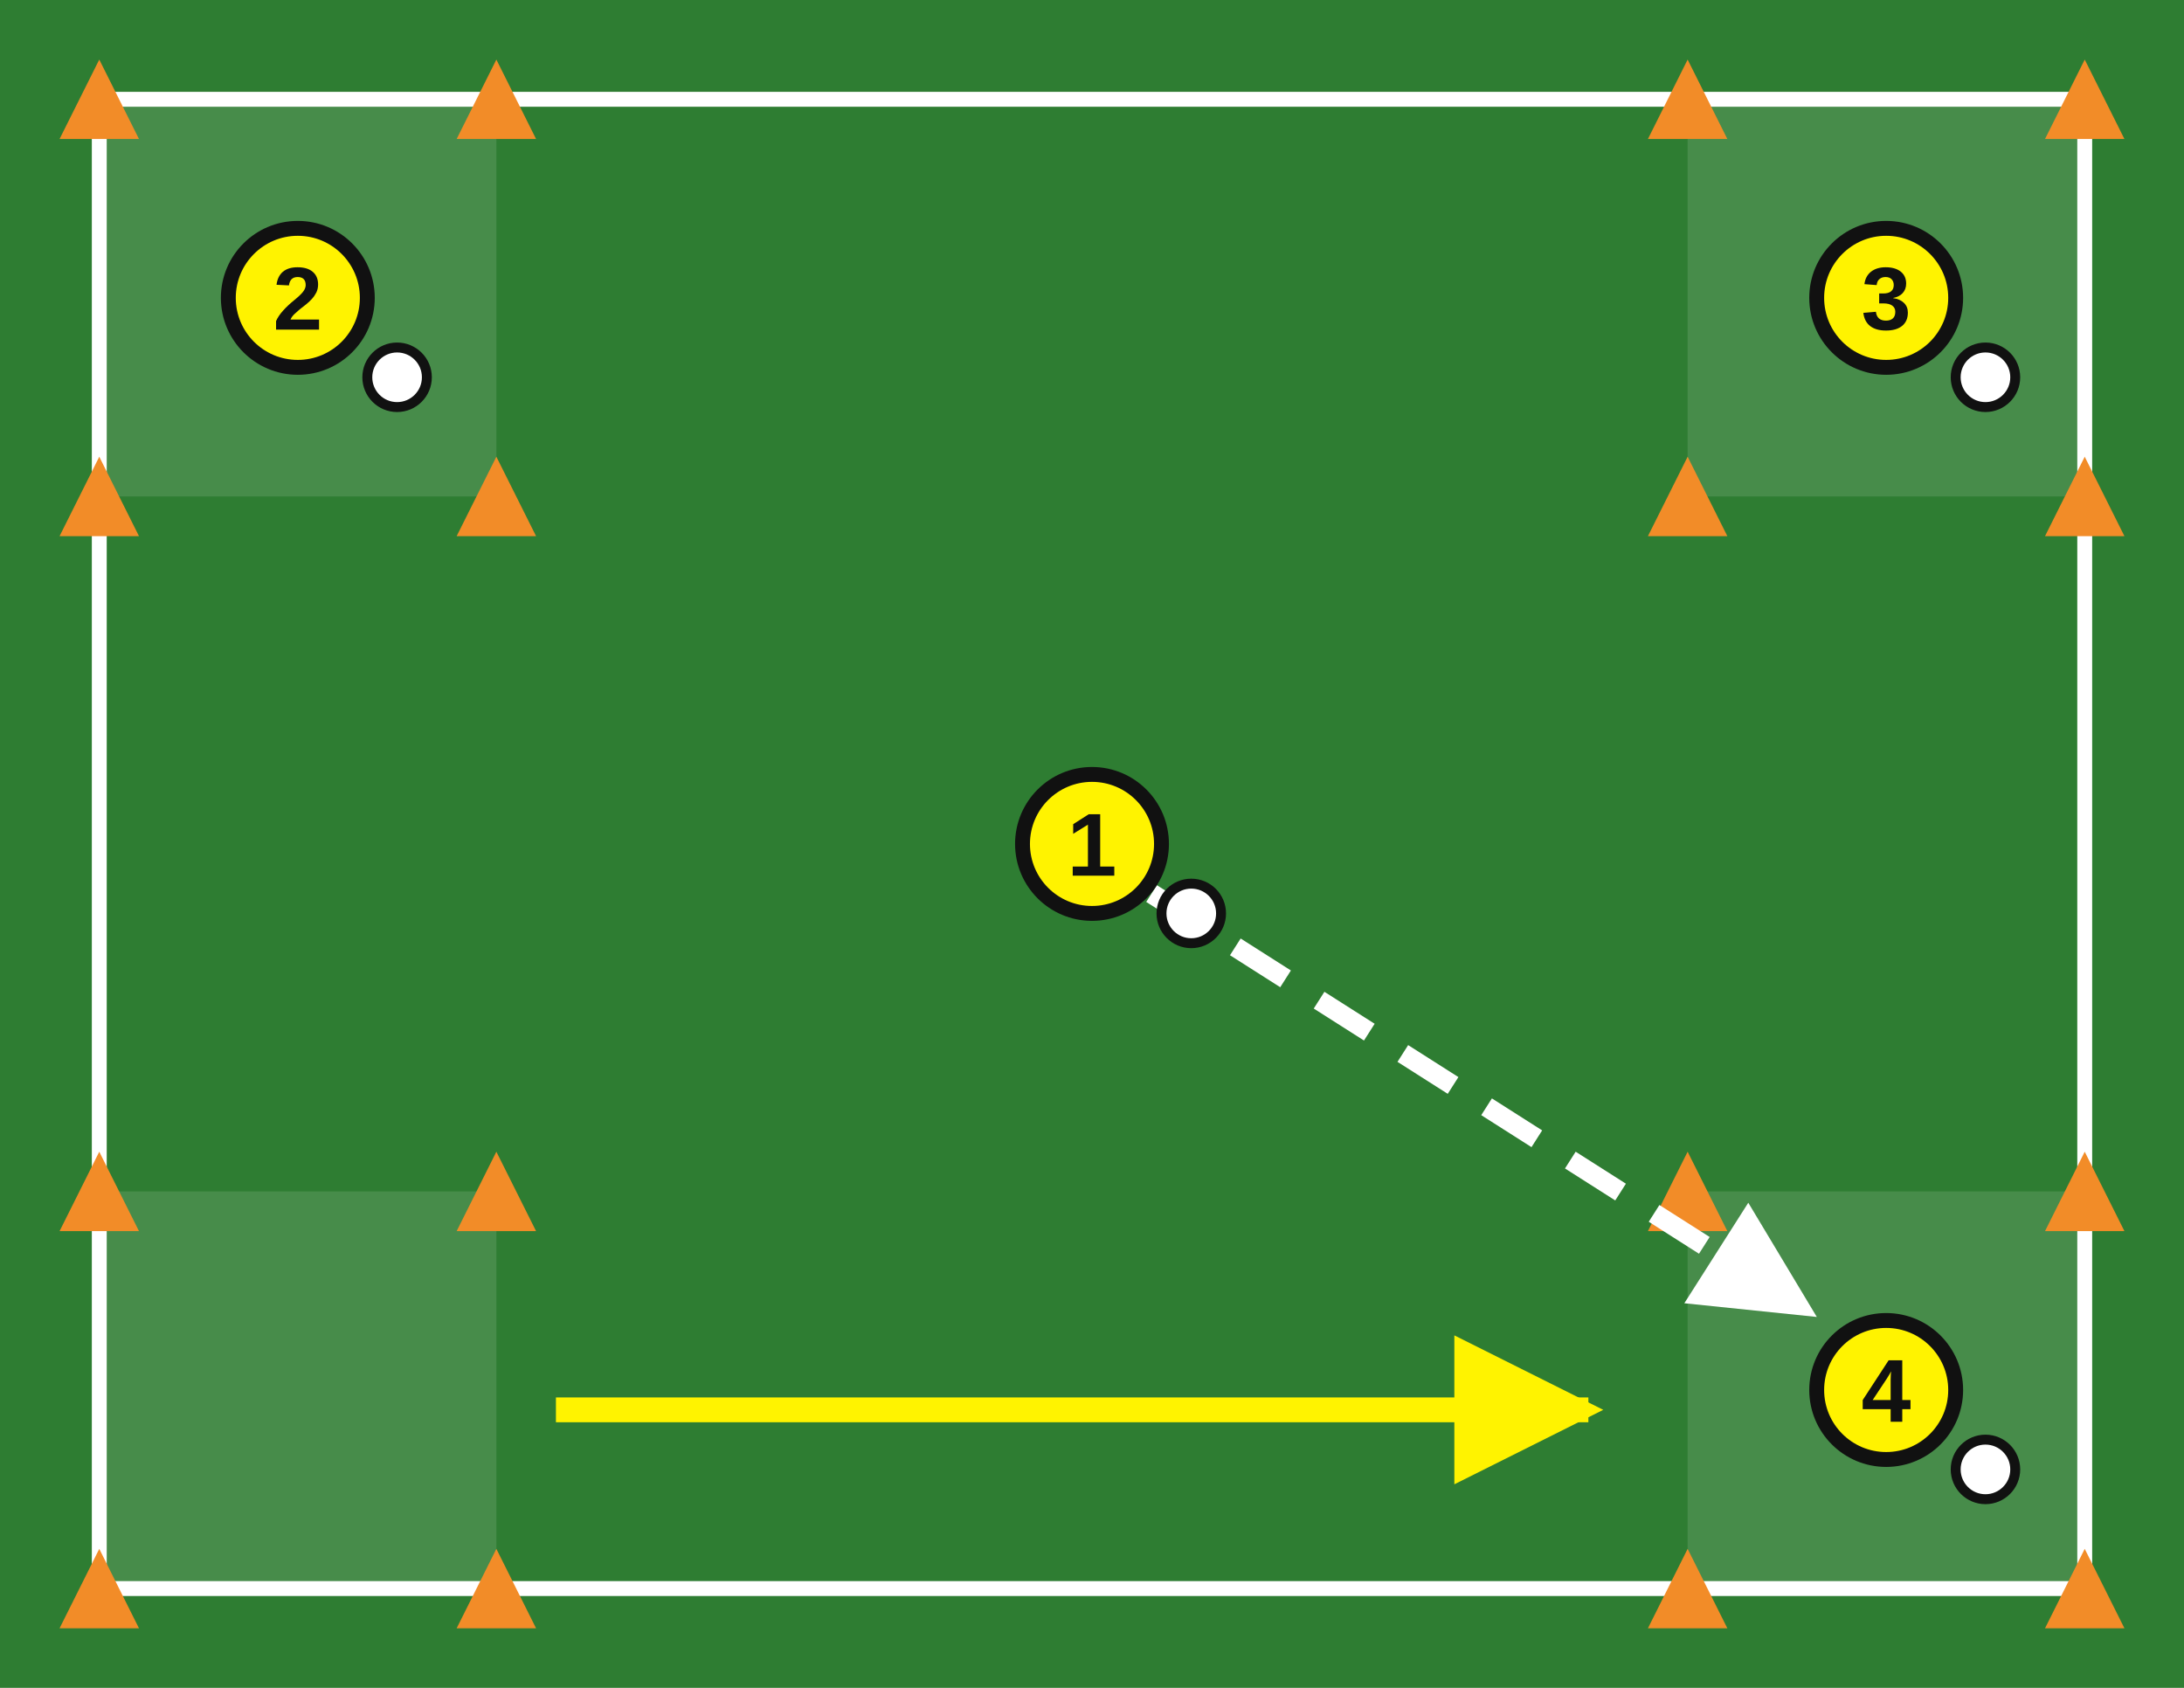
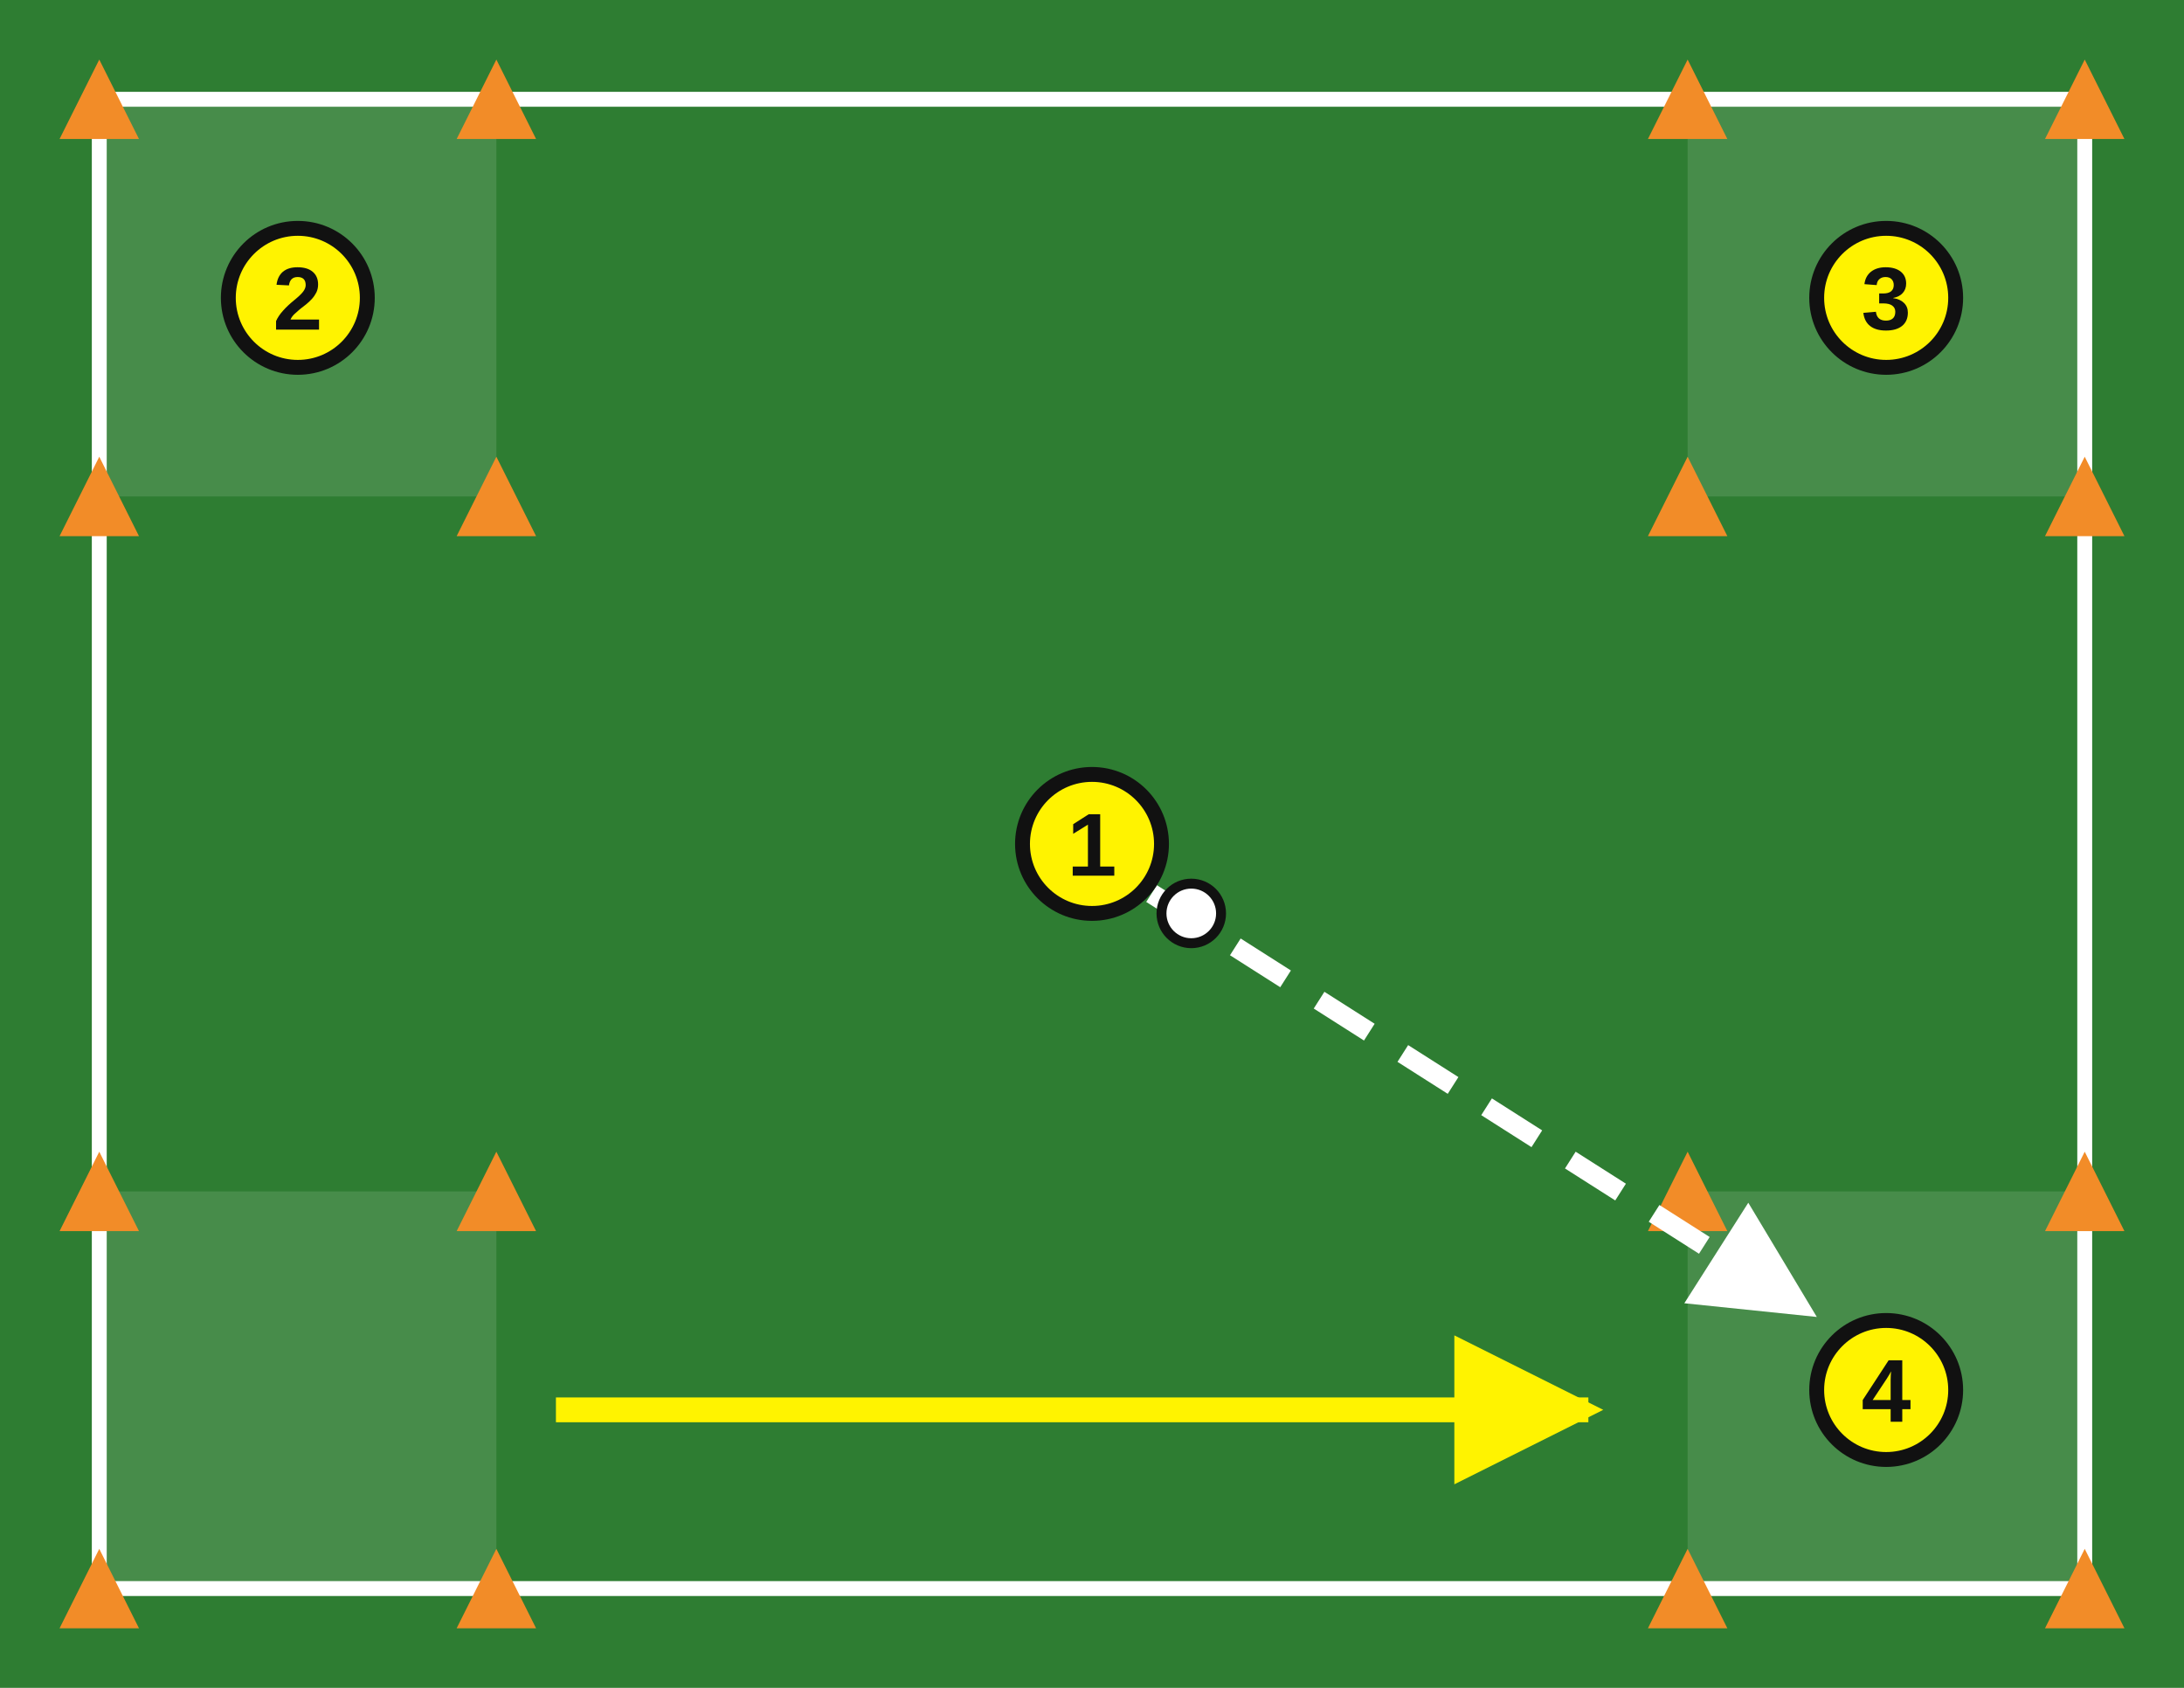
<svg xmlns="http://www.w3.org/2000/svg" viewBox="-10 -10 220 170" role="img">
  <defs>
    <marker id="pfeil-weiss" viewBox="0 0 10 10" refX="9" refY="5" markerWidth="6" markerHeight="6" orient="auto-start-reverse">
      <path d="M0,0 L10,5 L0,10 z" fill="#fff" />
    </marker>
    <marker id="pfeil-gelb" viewBox="0 0 10 10" refX="9" refY="5" markerWidth="6" markerHeight="6" orient="auto-start-reverse">
      <path d="M0,0 L10,5 L0,10 z" fill="#FFF300" />
    </marker>
    <marker id="pfeil-schwarz" viewBox="0 0 10 10" refX="9" refY="5" markerWidth="6" markerHeight="6" orient="auto-start-reverse">
      <path d="M0,0 L10,5 L0,10 z" fill="#111" />
    </marker>
  </defs>
  <rect x="-10" y="-10" width="220" height="170" fill="#2E7D32" />
  <rect x="0" y="0" width="200" height="150" fill="none" stroke="#fff" stroke-width="1.5" />
  <rect x="0" y="0" width="40" height="40" fill="#fff" fill-opacity=".12" />
  <rect x="160" y="0" width="40" height="40" fill="#fff" fill-opacity=".12" />
  <rect x="0" y="110" width="40" height="40" fill="#fff" fill-opacity=".12" />
  <rect x="160" y="110" width="40" height="40" fill="#fff" fill-opacity=".12" />
  <g fill="#F28C28">
    <polygon points="0,-4 4,4 -4,4" />
    <polygon points="40,-4 44,4 36,4" />
    <polygon points="0,36 4,44 -4,44" />
    <polygon points="40,36 44,44 36,44" />
    <polygon points="160,-4 164,4 156,4" />
    <polygon points="200,-4 204,4 196,4" />
    <polygon points="160,36 164,44 156,44" />
    <polygon points="200,36 204,44 196,44" />
    <polygon points="0,106 4,114 -4,114" />
    <polygon points="40,106 44,114 36,114" />
    <polygon points="0,146 4,154 -4,154" />
    <polygon points="40,146 44,154 36,154" />
    <polygon points="160,106 164,114 156,114" />
    <polygon points="200,106 204,114 196,114" />
    <polygon points="160,146 164,154 156,154" />
    <polygon points="200,146 204,154 196,154" />
  </g>
  <path d="M46,132 L150,132" fill="none" stroke="#FFF300" stroke-width="2.5" marker-end="url(#pfeil-gelb)" />
  <path d="M106,80 L172,122" fill="none" stroke="#fff" stroke-width="2" stroke-dasharray="6 4" marker-end="url(#pfeil-weiss)" />
  <g fill="#FFF300" stroke="#111" stroke-width="1.5">
    <circle cx="100" cy="75" r="7" />
    <circle cx="20" cy="20" r="7" />
    <circle cx="180" cy="20" r="7" />
    <circle cx="180" cy="130" r="7" />
  </g>
  <g font-family="Arial, sans-serif" font-size="9" font-weight="700" fill="#111" text-anchor="middle">
    <text x="100" y="78.2">1</text>
    <text x="20" y="23.2">2</text>
    <text x="180" y="23.2">3</text>
    <text x="180" y="133.2">4</text>
  </g>
  <circle cx="110" cy="82" r="3" fill="#fff" stroke="#111" stroke-width="1" />
-   <circle cx="30" cy="28" r="3" fill="#fff" stroke="#111" stroke-width="1" />
-   <circle cx="190" cy="28" r="3" fill="#fff" stroke="#111" stroke-width="1" />
-   <circle cx="190" cy="138" r="3" fill="#fff" stroke="#111" stroke-width="1" />
</svg>
